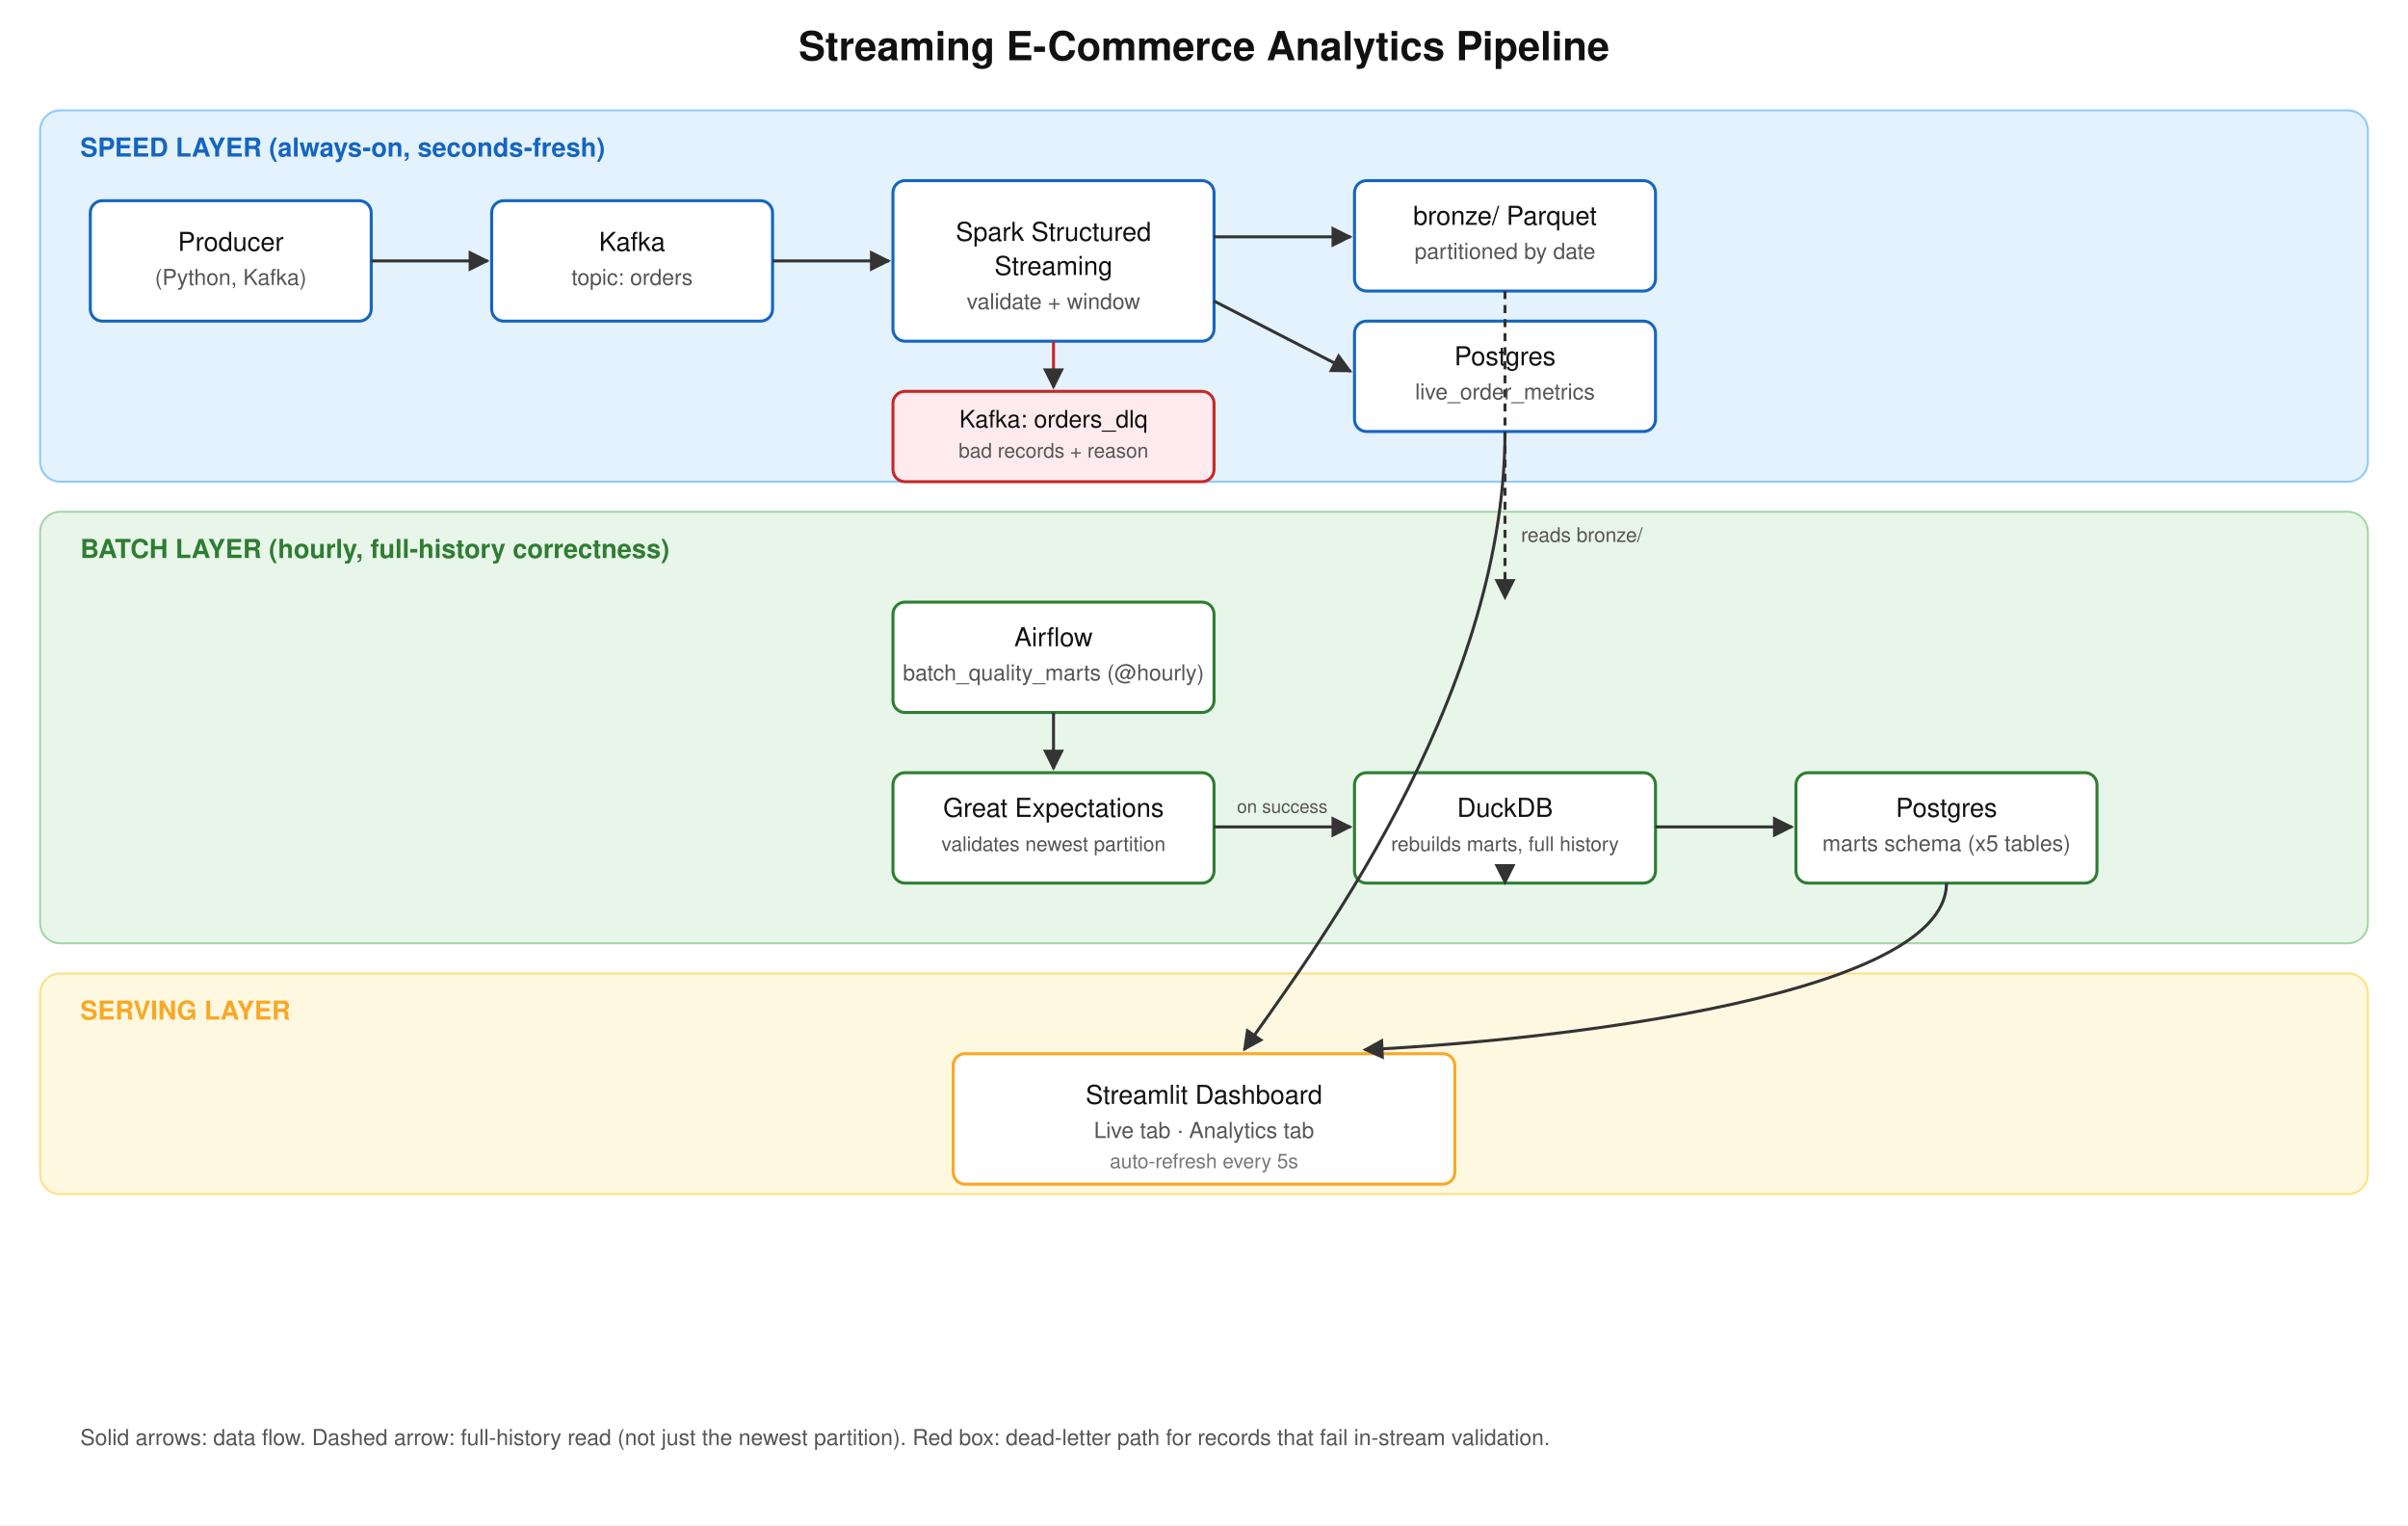
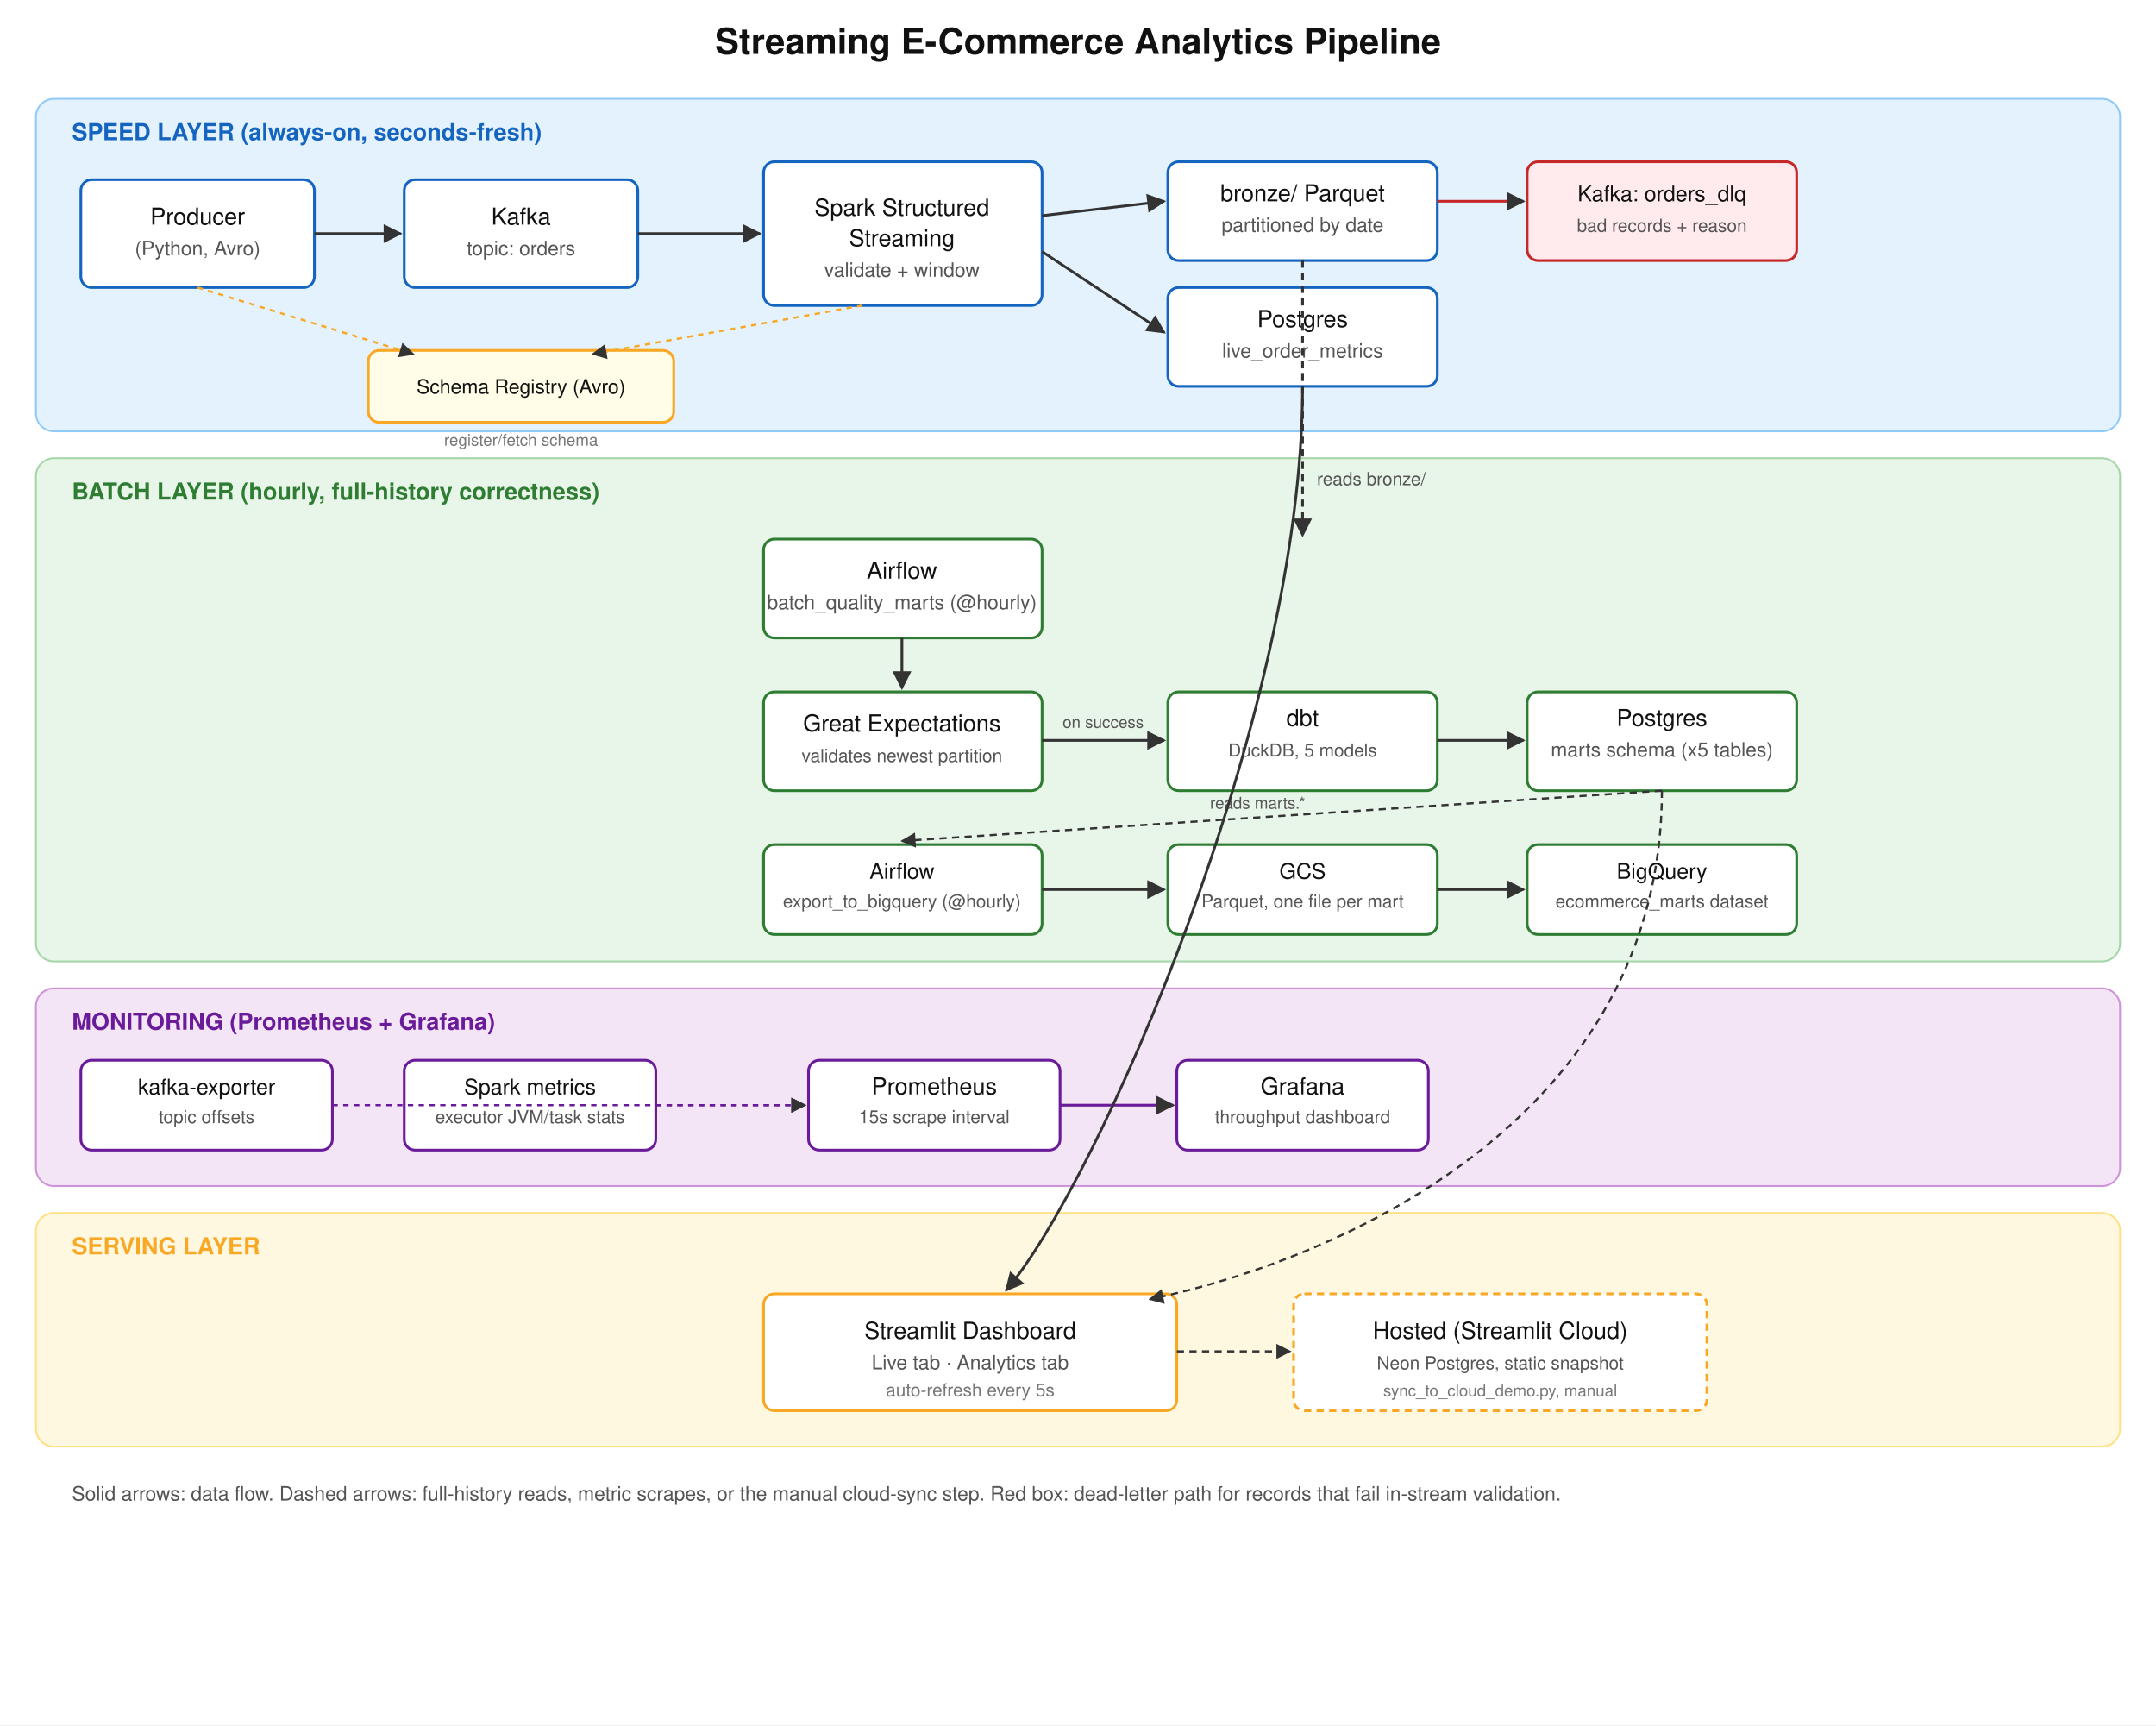
- <svg xmlns="http://www.w3.org/2000/svg" viewBox="0 0 1200 760" font-family="Helvetica, Arial, sans-serif">
+ <svg xmlns="http://www.w3.org/2000/svg" viewBox="0 0 1200 960" font-family="Helvetica, Arial, sans-serif">
  <defs>
    <marker id="arrow" viewBox="0 0 10 10" refX="9" refY="5" markerWidth="7" markerHeight="7" orient="auto-start-reverse">
      <path d="M 0 0 L 10 5 L 0 10 z" fill="#333" />
    </marker>
  </defs>
-   <rect x="0" y="0" width="1200" height="760" fill="#ffffff" />
+   <rect x="0" y="0" width="1200" height="960" fill="#ffffff" />
  <text x="600" y="30" text-anchor="middle" font-size="20" font-weight="bold" fill="#111">Streaming E-Commerce Analytics Pipeline</text>
  <rect x="20" y="55" width="1160" height="185" rx="10" fill="#E3F2FD" stroke="#90CAF9" />
  <text x="40" y="78" font-size="13" font-weight="bold" fill="#1565C0">SPEED LAYER (always-on, seconds-fresh)</text>
-   <rect x="20" y="255" width="1160" height="215" rx="10" fill="#E8F5E9" stroke="#A5D6A7" />
+   <rect x="20" y="255" width="1160" height="280" rx="10" fill="#E8F5E9" stroke="#A5D6A7" />
  <text x="40" y="278" font-size="13" font-weight="bold" fill="#2E7D32">BATCH LAYER (hourly, full-history correctness)</text>
-   <rect x="20" y="485" width="1160" height="110" rx="10" fill="#FFF8E1" stroke="#FFE082" />
-   <text x="40" y="508" font-size="13" font-weight="bold" fill="#F9A825">SERVING LAYER</text>
-   <rect x="45" y="100" width="140" height="60" rx="6" fill="#ffffff" stroke="#1565C0" stroke-width="1.5" />
-   <text x="115" y="125" text-anchor="middle" font-size="13" fill="#111">Producer</text>
-   <text x="115" y="142" text-anchor="middle" font-size="11" fill="#555">(Python, Kafka)</text>
-   <rect x="245" y="100" width="140" height="60" rx="6" fill="#ffffff" stroke="#1565C0" stroke-width="1.5" />
-   <text x="315" y="125" text-anchor="middle" font-size="13" fill="#111">Kafka</text>
-   <text x="315" y="142" text-anchor="middle" font-size="11" fill="#555">topic: orders</text>
-   <rect x="445" y="90" width="160" height="80" rx="6" fill="#ffffff" stroke="#1565C0" stroke-width="1.5" />
-   <text x="525" y="120" text-anchor="middle" font-size="13" fill="#111">Spark Structured</text>
-   <text x="525" y="137" text-anchor="middle" font-size="13" fill="#111">Streaming</text>
-   <text x="525" y="154" text-anchor="middle" font-size="11" fill="#555">validate + window</text>
-   <rect x="675" y="90" width="150" height="55" rx="6" fill="#ffffff" stroke="#1565C0" stroke-width="1.5" />
-   <text x="750" y="112" text-anchor="middle" font-size="13" fill="#111">bronze/ Parquet</text>
-   <text x="750" y="129" text-anchor="middle" font-size="11" fill="#555">partitioned by date</text>
-   <rect x="675" y="160" width="150" height="55" rx="6" fill="#ffffff" stroke="#1565C0" stroke-width="1.5" />
-   <text x="750" y="182" text-anchor="middle" font-size="13" fill="#111">Postgres</text>
-   <text x="750" y="199" text-anchor="middle" font-size="11" fill="#555">live_order_metrics</text>
-   <rect x="445" y="195" width="160" height="45" rx="6" fill="#FFEBEE" stroke="#C62828" stroke-width="1.5" />
-   <text x="525" y="213" text-anchor="middle" font-size="12" fill="#111">Kafka: orders_dlq</text>
-   <text x="525" y="228" text-anchor="middle" font-size="10" fill="#555">bad records + reason</text>
-   <line x1="185" y1="130" x2="243" y2="130" stroke="#333" stroke-width="1.5" marker-end="url(#arrow)" />
-   <line x1="385" y1="130" x2="443" y2="130" stroke="#333" stroke-width="1.5" marker-end="url(#arrow)" />
-   <line x1="605" y1="118" x2="673" y2="118" stroke="#333" stroke-width="1.5" marker-end="url(#arrow)" />
-   <line x1="605" y1="150" x2="673" y2="185" stroke="#333" stroke-width="1.5" marker-end="url(#arrow)" />
-   <line x1="525" y1="170" x2="525" y2="193" stroke="#C62828" stroke-width="1.5" marker-end="url(#arrow)" />
-   <rect x="445" y="300" width="160" height="55" rx="6" fill="#ffffff" stroke="#2E7D32" stroke-width="1.5" />
-   <text x="525" y="322" text-anchor="middle" font-size="13" fill="#111">Airflow</text>
-   <text x="525" y="339" text-anchor="middle" font-size="11" fill="#555">batch_quality_marts (@hourly)</text>
-   <rect x="445" y="385" width="160" height="55" rx="6" fill="#ffffff" stroke="#2E7D32" stroke-width="1.5" />
-   <text x="525" y="407" text-anchor="middle" font-size="13" fill="#111">Great Expectations</text>
-   <text x="525" y="424" text-anchor="middle" font-size="10" fill="#555">validates newest partition</text>
-   <rect x="675" y="385" width="150" height="55" rx="6" fill="#ffffff" stroke="#2E7D32" stroke-width="1.5" />
-   <text x="750" y="407" text-anchor="middle" font-size="13" fill="#111">DuckDB</text>
-   <text x="750" y="424" text-anchor="middle" font-size="10" fill="#555">rebuilds marts, full history</text>
-   <rect x="895" y="385" width="150" height="55" rx="6" fill="#ffffff" stroke="#2E7D32" stroke-width="1.5" />
-   <text x="970" y="407" text-anchor="middle" font-size="13" fill="#111">Postgres</text>
-   <text x="970" y="424" text-anchor="middle" font-size="11" fill="#555">marts schema (x5 tables)</text>
-   <line x1="750" y1="145" x2="750" y2="298" stroke="#333" stroke-width="1.5" stroke-dasharray="4,3" marker-end="url(#arrow)" />
-   <text x="758" y="270" font-size="10" fill="#555">reads bronze/</text>
-   <line x1="525" y1="355" x2="525" y2="383" stroke="#333" stroke-width="1.5" marker-end="url(#arrow)" />
-   <line x1="605" y1="412" x2="673" y2="412" stroke="#333" stroke-width="1.5" marker-end="url(#arrow)" />
-   <text x="639" y="405" text-anchor="middle" font-size="9" fill="#555">on success</text>
-   <line x1="825" y1="412" x2="893" y2="412" stroke="#333" stroke-width="1.5" marker-end="url(#arrow)" />
-   <rect x="475" y="525" width="250" height="65" rx="6" fill="#ffffff" stroke="#F9A825" stroke-width="1.5" />
-   <text x="600" y="550" text-anchor="middle" font-size="13" fill="#111">Streamlit Dashboard</text>
-   <text x="600" y="567" text-anchor="middle" font-size="11" fill="#555">Live tab · Analytics tab</text>
-   <text x="600" y="582" text-anchor="middle" font-size="10" fill="#777">auto-refresh every 5s</text>
-   <line x1="750" y1="215" x2="750" y2="440" stroke="#333" stroke-width="1.5" marker-end="url(#arrow)" stroke-opacity="0" />
-   <path d="M 750 215 C 750 350, 650 480, 620 523" fill="none" stroke="#333" stroke-width="1.5" marker-end="url(#arrow)" />
-   <path d="M 970 440 C 970 500, 750 520, 680 523" fill="none" stroke="#333" stroke-width="1.5" marker-end="url(#arrow)" />
-   <text x="40" y="720" font-size="11" fill="#555">Solid arrows: data flow. Dashed arrow: full-history read (not just the newest partition). Red box: dead-letter path for records that fail in-stream validation.</text>
+   <rect x="20" y="550" width="1160" height="110" rx="10" fill="#F3E5F5" stroke="#CE93D8" />
+   <text x="40" y="573" font-size="13" font-weight="bold" fill="#6A1B9A">MONITORING (Prometheus + Grafana)</text>
+   <rect x="20" y="675" width="1160" height="130" rx="10" fill="#FFF8E1" stroke="#FFE082" />
+   <text x="40" y="698" font-size="13" font-weight="bold" fill="#F9A825">SERVING LAYER</text>
+   <rect x="45" y="100" width="130" height="60" rx="6" fill="#ffffff" stroke="#1565C0" stroke-width="1.5" />
+   <text x="110" y="125" text-anchor="middle" font-size="13" fill="#111">Producer</text>
+   <text x="110" y="142" text-anchor="middle" font-size="11" fill="#555">(Python, Avro)</text>
+   <rect x="225" y="100" width="130" height="60" rx="6" fill="#ffffff" stroke="#1565C0" stroke-width="1.5" />
+   <text x="290" y="125" text-anchor="middle" font-size="13" fill="#111">Kafka</text>
+   <text x="290" y="142" text-anchor="middle" font-size="11" fill="#555">topic: orders</text>
+   <rect x="205" y="195" width="170" height="40" rx="6" fill="#FFFDE7" stroke="#F9A825" stroke-width="1.5" />
+   <text x="290" y="219" text-anchor="middle" font-size="11" fill="#111">Schema Registry (Avro)</text>
+   <rect x="425" y="90" width="155" height="80" rx="6" fill="#ffffff" stroke="#1565C0" stroke-width="1.5" />
+   <text x="502" y="120" text-anchor="middle" font-size="13" fill="#111">Spark Structured</text>
+   <text x="502" y="137" text-anchor="middle" font-size="13" fill="#111">Streaming</text>
+   <text x="502" y="154" text-anchor="middle" font-size="11" fill="#555">validate + window</text>
+   <rect x="650" y="90" width="150" height="55" rx="6" fill="#ffffff" stroke="#1565C0" stroke-width="1.5" />
+   <text x="725" y="112" text-anchor="middle" font-size="13" fill="#111">bronze/ Parquet</text>
+   <text x="725" y="129" text-anchor="middle" font-size="11" fill="#555">partitioned by date</text>
+   <rect x="650" y="160" width="150" height="55" rx="6" fill="#ffffff" stroke="#1565C0" stroke-width="1.5" />
+   <text x="725" y="182" text-anchor="middle" font-size="13" fill="#111">Postgres</text>
+   <text x="725" y="199" text-anchor="middle" font-size="11" fill="#555">live_order_metrics</text>
+   <rect x="850" y="90" width="150" height="55" rx="6" fill="#FFEBEE" stroke="#C62828" stroke-width="1.5" />
+   <text x="925" y="112" text-anchor="middle" font-size="12" fill="#111">Kafka: orders_dlq</text>
+   <text x="925" y="129" text-anchor="middle" font-size="10" fill="#555">bad records + reason</text>
+   <line x1="175" y1="130" x2="223" y2="130" stroke="#333" stroke-width="1.5" marker-end="url(#arrow)" />
+   <line x1="355" y1="130" x2="423" y2="130" stroke="#333" stroke-width="1.5" marker-end="url(#arrow)" />
+   <line x1="800" y1="112" x2="848" y2="112" stroke="#C62828" stroke-width="1.5" marker-end="url(#arrow)" />
+   <line x1="580" y1="120" x2="648" y2="112" stroke="#333" stroke-width="1.5" marker-end="url(#arrow)" />
+   <line x1="580" y1="140" x2="648" y2="185" stroke="#333" stroke-width="1.5" marker-end="url(#arrow)" />
+   <line x1="110" y1="160" x2="230" y2="197" stroke="#F9A825" stroke-width="1.2" stroke-dasharray="3,3" marker-end="url(#arrow)" />
+   <line x1="480" y1="170" x2="330" y2="197" stroke="#F9A825" stroke-width="1.2" stroke-dasharray="3,3" marker-end="url(#arrow)" />
+   <text x="290" y="248" text-anchor="middle" font-size="9" fill="#777">register/fetch schema</text>
+   <rect x="425" y="300" width="155" height="55" rx="6" fill="#ffffff" stroke="#2E7D32" stroke-width="1.5" />
+   <text x="502" y="322" text-anchor="middle" font-size="13" fill="#111">Airflow</text>
+   <text x="502" y="339" text-anchor="middle" font-size="11" fill="#555">batch_quality_marts (@hourly)</text>
+   <rect x="425" y="385" width="155" height="55" rx="6" fill="#ffffff" stroke="#2E7D32" stroke-width="1.5" />
+   <text x="502" y="407" text-anchor="middle" font-size="13" fill="#111">Great Expectations</text>
+   <text x="502" y="424" text-anchor="middle" font-size="10" fill="#555">validates newest partition</text>
+   <rect x="650" y="385" width="150" height="55" rx="6" fill="#ffffff" stroke="#2E7D32" stroke-width="1.5" />
+   <text x="725" y="404" text-anchor="middle" font-size="13" fill="#111">dbt</text>
+   <text x="725" y="421" text-anchor="middle" font-size="10" fill="#555">DuckDB, 5 models</text>
+   <rect x="850" y="385" width="150" height="55" rx="6" fill="#ffffff" stroke="#2E7D32" stroke-width="1.5" />
+   <text x="925" y="404" text-anchor="middle" font-size="13" fill="#111">Postgres</text>
+   <text x="925" y="421" text-anchor="middle" font-size="11" fill="#555">marts schema (x5 tables)</text>
+   <line x1="725" y1="145" x2="725" y2="298" stroke="#333" stroke-width="1.5" stroke-dasharray="4,3" marker-end="url(#arrow)" />
+   <text x="733" y="270" font-size="10" fill="#555">reads bronze/</text>
+   <line x1="502" y1="355" x2="502" y2="383" stroke="#333" stroke-width="1.5" marker-end="url(#arrow)" />
+   <line x1="580" y1="412" x2="648" y2="412" stroke="#333" stroke-width="1.5" marker-end="url(#arrow)" />
+   <text x="614" y="405" text-anchor="middle" font-size="9" fill="#555">on success</text>
+   <line x1="800" y1="412" x2="848" y2="412" stroke="#333" stroke-width="1.5" marker-end="url(#arrow)" />
+   <rect x="425" y="470" width="155" height="50" rx="6" fill="#ffffff" stroke="#2E7D32" stroke-width="1.5" />
+   <text x="502" y="489" text-anchor="middle" font-size="12" fill="#111">Airflow</text>
+   <text x="502" y="505" text-anchor="middle" font-size="10" fill="#555">export_to_bigquery (@hourly)</text>
+   <rect x="650" y="470" width="150" height="50" rx="6" fill="#ffffff" stroke="#2E7D32" stroke-width="1.5" />
+   <text x="725" y="489" text-anchor="middle" font-size="12" fill="#111">GCS</text>
+   <text x="725" y="505" text-anchor="middle" font-size="10" fill="#555">Parquet, one file per mart</text>
+   <rect x="850" y="470" width="150" height="50" rx="6" fill="#ffffff" stroke="#2E7D32" stroke-width="1.5" />
+   <text x="925" y="489" text-anchor="middle" font-size="12" fill="#111">BigQuery</text>
+   <text x="925" y="505" text-anchor="middle" font-size="10" fill="#555">ecommerce_marts dataset</text>
+   <line x1="925" y1="440" x2="502" y2="468" stroke="#333" stroke-width="1.2" stroke-dasharray="4,3" marker-end="url(#arrow)" />
+   <text x="700" y="450" text-anchor="middle" font-size="9" fill="#555">reads marts.*</text>
+   <line x1="580" y1="495" x2="648" y2="495" stroke="#333" stroke-width="1.5" marker-end="url(#arrow)" />
+   <line x1="800" y1="495" x2="848" y2="495" stroke="#333" stroke-width="1.5" marker-end="url(#arrow)" />
+   <rect x="45" y="590" width="140" height="50" rx="6" fill="#ffffff" stroke="#6A1B9A" stroke-width="1.5" />
+   <text x="115" y="609" text-anchor="middle" font-size="12" fill="#111">kafka-exporter</text>
+   <text x="115" y="625" text-anchor="middle" font-size="10" fill="#555">topic offsets</text>
+   <rect x="225" y="590" width="140" height="50" rx="6" fill="#ffffff" stroke="#6A1B9A" stroke-width="1.5" />
+   <text x="295" y="609" text-anchor="middle" font-size="12" fill="#111">Spark metrics</text>
+   <text x="295" y="625" text-anchor="middle" font-size="10" fill="#555">executor JVM/task stats</text>
+   <rect x="450" y="590" width="140" height="50" rx="6" fill="#ffffff" stroke="#6A1B9A" stroke-width="1.5" />
+   <text x="520" y="609" text-anchor="middle" font-size="13" fill="#111">Prometheus</text>
+   <text x="520" y="625" text-anchor="middle" font-size="10" fill="#555">15s scrape interval</text>
+   <rect x="655" y="590" width="140" height="50" rx="6" fill="#ffffff" stroke="#6A1B9A" stroke-width="1.5" />
+   <text x="725" y="609" text-anchor="middle" font-size="13" fill="#111">Grafana</text>
+   <text x="725" y="625" text-anchor="middle" font-size="10" fill="#555">throughput dashboard</text>
+   <line x1="185" y1="615" x2="448" y2="615" stroke="#6A1B9A" stroke-width="1.2" stroke-dasharray="3,3" marker-end="url(#arrow)" />
+   <line x1="365" y1="615" x2="448" y2="615" stroke="#6A1B9A" stroke-width="1.2" stroke-dasharray="3,3" marker-end="url(#arrow)" />
+   <line x1="590" y1="615" x2="653" y2="615" stroke="#6A1B9A" stroke-width="1.5" marker-end="url(#arrow)" />
+   <rect x="425" y="720" width="230" height="65" rx="6" fill="#ffffff" stroke="#F9A825" stroke-width="1.5" />
+   <text x="540" y="745" text-anchor="middle" font-size="13" fill="#111">Streamlit Dashboard</text>
+   <text x="540" y="762" text-anchor="middle" font-size="11" fill="#555">Live tab · Analytics tab</text>
+   <text x="540" y="777" text-anchor="middle" font-size="10" fill="#777">auto-refresh every 5s</text>
+   <rect x="720" y="720" width="230" height="65" rx="6" fill="#ffffff" stroke="#F9A825" stroke-width="1.5" stroke-dasharray="4,3" />
+   <text x="835" y="745" text-anchor="middle" font-size="13" fill="#111">Hosted (Streamlit Cloud)</text>
+   <text x="835" y="762" text-anchor="middle" font-size="10" fill="#555">Neon Postgres, static snapshot</text>
+   <text x="835" y="777" text-anchor="middle" font-size="9" fill="#777">sync_to_cloud_demo.py, manual</text>
+   <path d="M 725 215 C 725 400, 610 660, 560 718" fill="none" stroke="#333" stroke-width="1.5" marker-end="url(#arrow)" />
+   <path d="M 925 440 C 925 620, 750 700, 640 723" fill="none" stroke="#333" stroke-width="1.2" stroke-dasharray="4,3" marker-end="url(#arrow)" />
+   <line x1="655" y1="752" x2="718" y2="752" stroke="#333" stroke-width="1.2" stroke-dasharray="4,3" marker-end="url(#arrow)" />
+   <text x="40" y="835" font-size="11" fill="#555">Solid arrows: data flow. Dashed arrows: full-history reads, metric scrapes, or the manual cloud-sync step. Red box: dead-letter path for records that fail in-stream validation.</text>
</svg>
